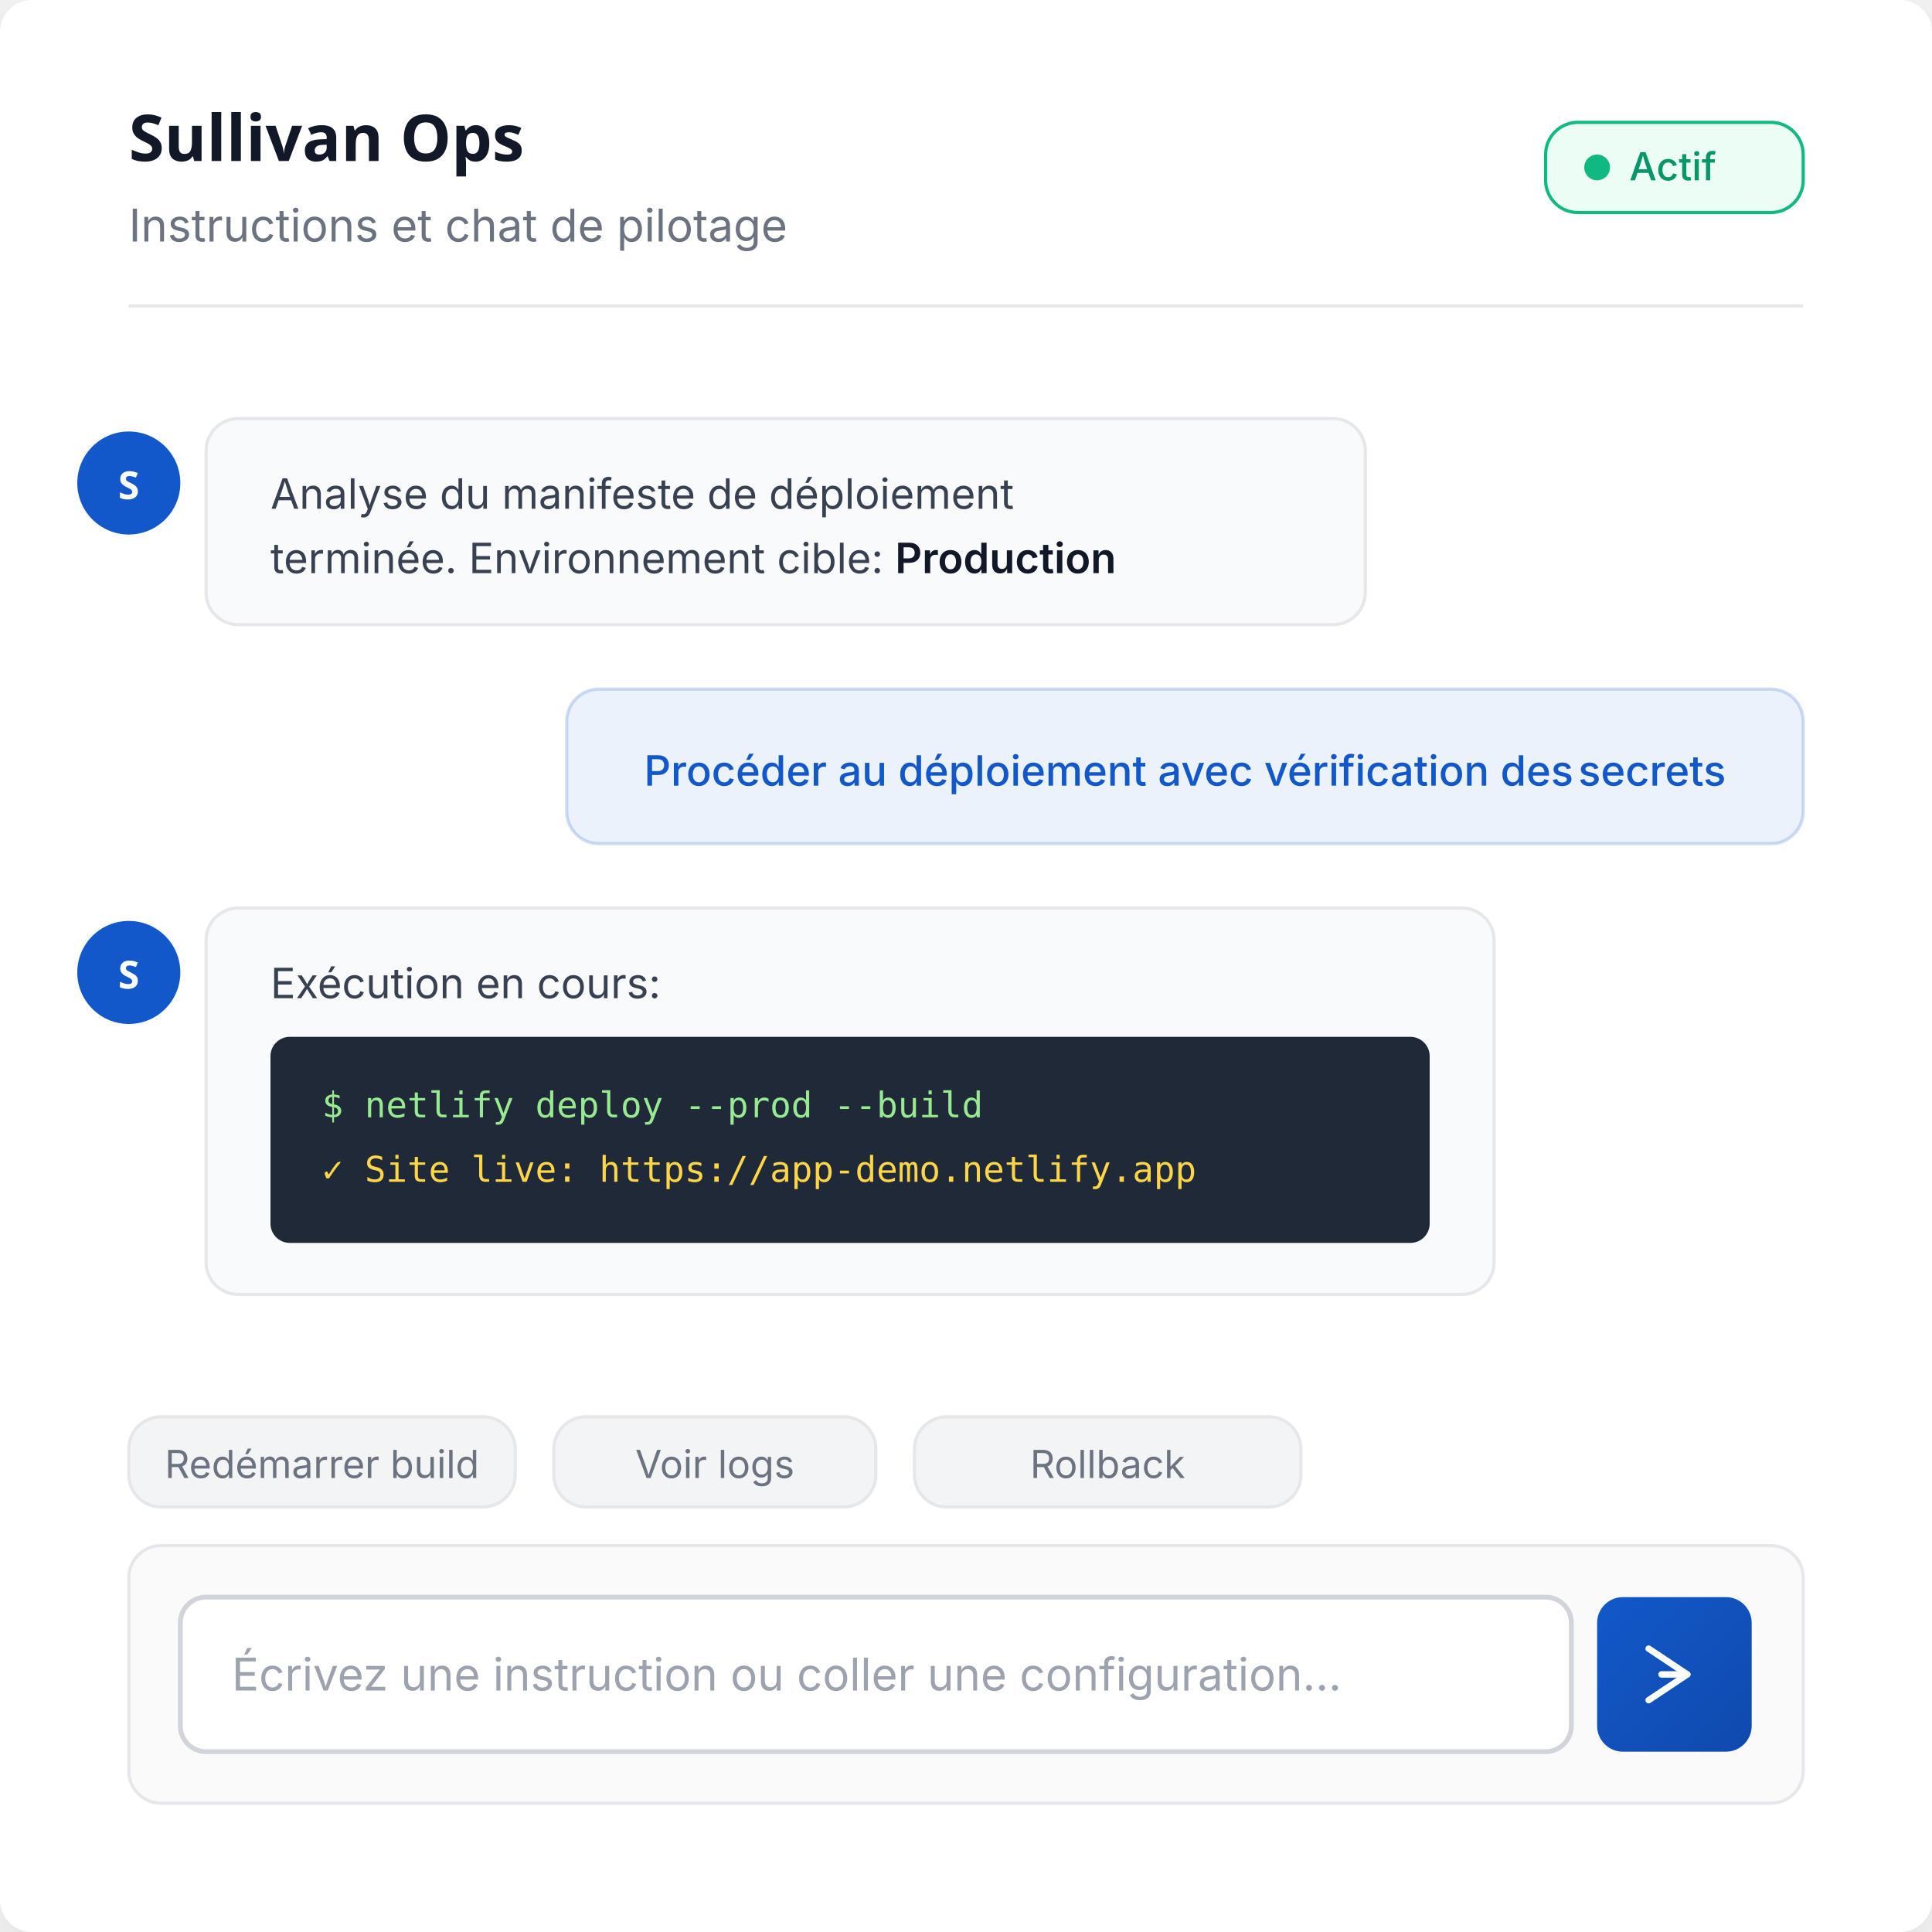
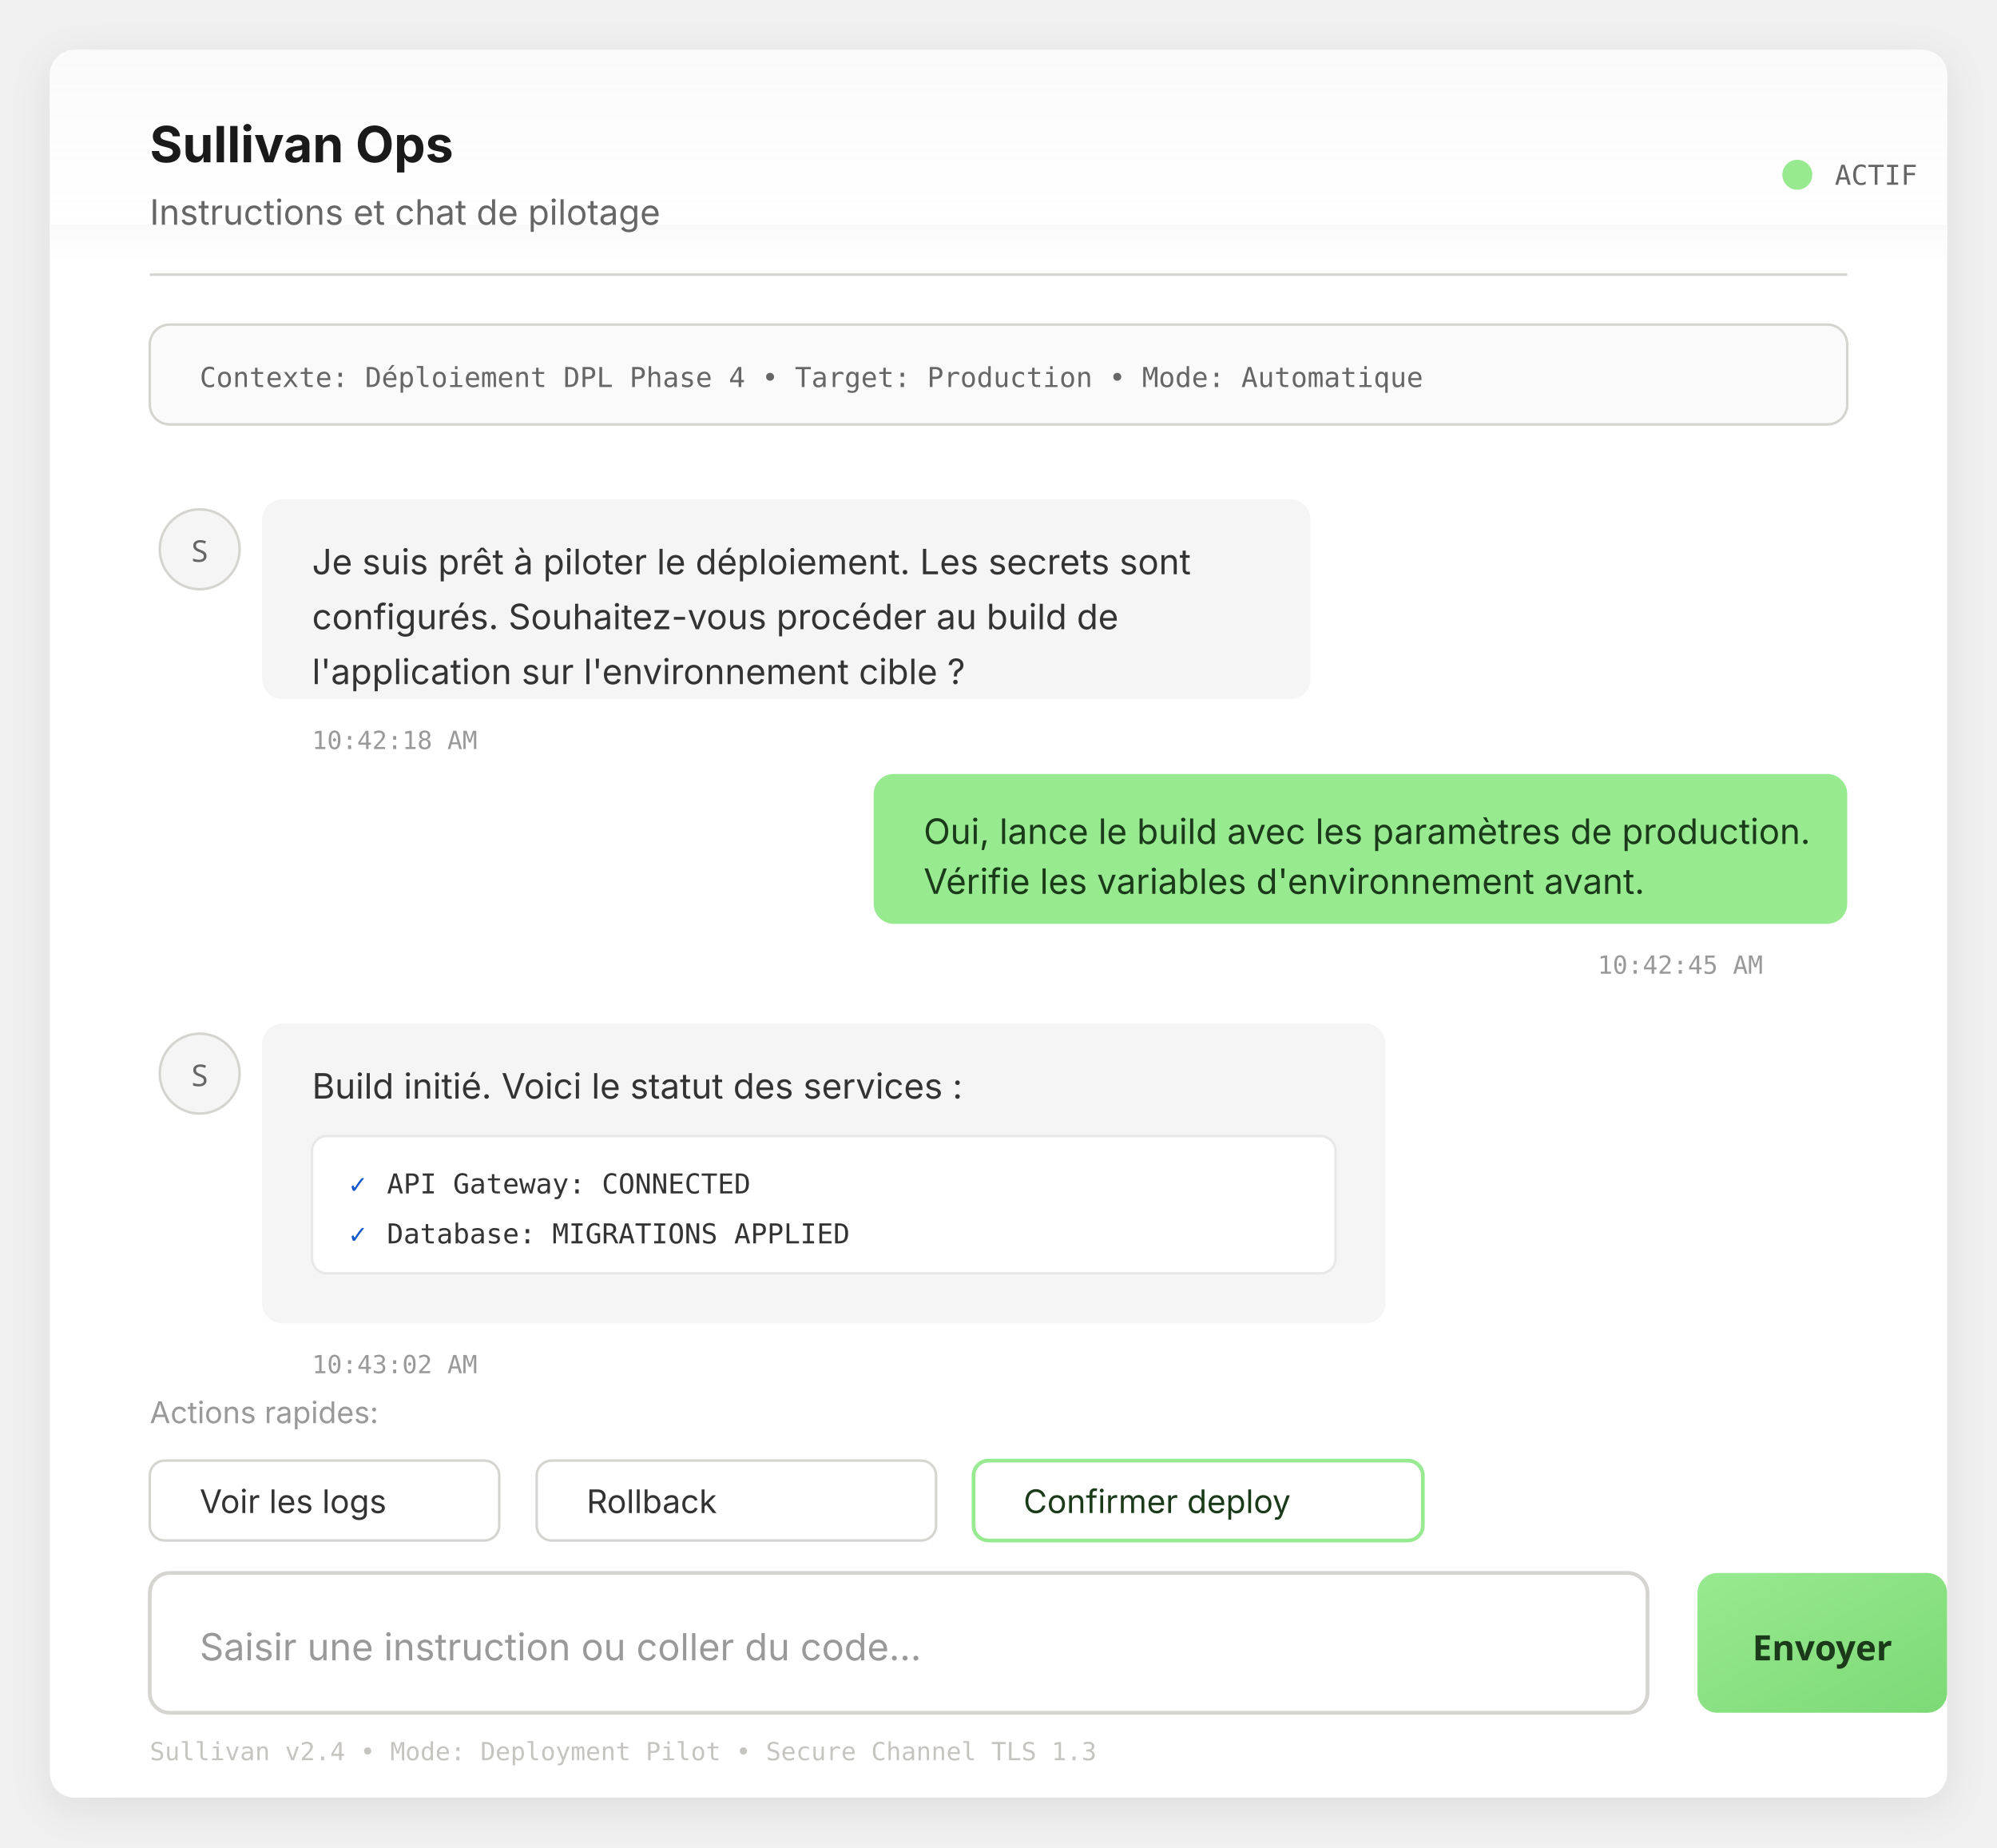
- <svg xmlns="http://www.w3.org/2000/svg" viewBox="0 0 600 600">
+ <svg xmlns="http://www.w3.org/2000/svg" viewBox="0 0 800 740">
  <defs>
-     <filter id="shadow-main" x="-50%" y="-50%" width="200%" height="200%">
+     <filter id="cardShadow" x="-20%" y="-20%" width="140%" height="140%">
      <feDropShadow dx="0" dy="4" stdDeviation="8" flood-opacity="0.08" />
    </filter>
-     <linearGradient id="gradient-accent" x1="0%" y1="0%" x2="100%" y2="100%">
-       <stop offset="0%" style="stop-color:#1258ca;stop-opacity:1" />
-       <stop offset="100%" style="stop-color:#0f4aad;stop-opacity:1" />
+     <linearGradient id="accentGradient" x1="0%" y1="0%" x2="100%" y2="100%">
+       <stop offset="0%" style="stop-color:#97ea90;stop-opacity:1" />
+       <stop offset="100%" style="stop-color:#7dd976;stop-opacity:1" />
+     </linearGradient>
+     <linearGradient id="headerGradient" x1="0%" y1="0%" x2="0%" y2="100%">
+       <stop offset="0%" style="stop-color:#fafafa;stop-opacity:1" />
+       <stop offset="100%" style="stop-color:#ffffff;stop-opacity:0" />
    </linearGradient>
  </defs>
-   <rect x="0" y="0" width="600" height="600" rx="10" fill="#ffffff" filter="url(#shadow-main)" />
-   <g id="header">
-     <text x="40" y="50" font-family="Plus Jakarta Sans, sans-serif" font-size="20" font-weight="700" fill="#111827">Sullivan Ops</text>
-     <text x="40" y="75" font-family="Inter, sans-serif" font-size="14" fill="#6b7280">Instructions et chat de pilotage</text>
-     <rect x="480" y="38" width="80" height="28" rx="10" fill="#ecfdf5" stroke="#10b981" stroke-width="1" />
-     <circle cx="496" cy="52" r="4" fill="#10b981" />
-     <text x="506" y="56" font-family="Inter, sans-serif" font-size="12" fill="#059669" font-weight="500">Actif</text>
-   </g>
-   <line x1="40" y1="95" x2="560" y2="95" stroke="#e5e7eb" stroke-width="1" />
-   <g id="chat-history" transform="translate(0, 110)">
-     <g transform="translate(40, 20)">
-       <circle cx="0" cy="20" r="16" fill="#1258ca" />
-       <text x="0" y="25" font-family="Plus Jakarta Sans, sans-serif" font-size="12" font-weight="700" fill="#ffffff" text-anchor="middle">S</text>
-       <rect x="24" y="0" width="360" height="64" rx="10" fill="#f9fafb" stroke="#e5e7eb" stroke-width="1" />
-       <text x="44" y="28" font-family="Inter, sans-serif" font-size="13" fill="#374151">Analyse du manifeste de déploiement</text>
-       <text x="44" y="48" font-family="Inter, sans-serif" font-size="13" fill="#374151">terminée. Environnement cible: <tspan font-weight="600" fill="#111827">Production</tspan>
-       </text>
+   <g id="component_root">
+     <rect x="20" y="20" width="760" height="700" rx="10" fill="#ffffff" filter="url(#cardShadow)" />
+     <rect x="20" y="20" width="760" height="90" rx="10" fill="url(#headerGradient)" />
+     <rect x="20" y="90" width="760" height="20" fill="url(#headerGradient)" />
+     <text x="60" y="65" font-family="Plus Jakarta Sans, Inter, sans-serif" font-weight="700" font-size="20" fill="#1a1a1a">Sullivan Ops</text>
+     <text x="60" y="90" font-family="Inter, system-ui, sans-serif" font-size="14" fill="#666666">Instructions et chat de pilotage</text>
+     <circle cx="720" cy="70" r="6" fill="#97ea90" />
+     <text x="735" y="74" font-family="Roboto Mono, monospace" font-size="11" fill="#666666">ACTIF</text>
+     <line x1="60" y1="110" x2="740" y2="110" stroke="#d5d4d0" stroke-width="1" />
+     <rect x="60" y="130" width="680" height="40" rx="8" fill="#fafafa" stroke="#d5d4d0" stroke-width="1" />
+     <text x="80" y="155" font-family="Roboto Mono, monospace" font-size="11" fill="#666666">Contexte: Déploiement DPL Phase 4 • Target: Production • Mode: Automatique</text>
+     <g transform="translate(60, 200)">
+       <circle cx="20" cy="20" r="16" fill="#f5f5f5" stroke="#d5d4d0" stroke-width="1" />
+       <text x="20" y="25" text-anchor="middle" font-family="Plus Jakarta Sans, sans-serif" font-size="12" fill="#666666">S</text>
+       <rect x="45" y="0" width="420" height="80" rx="8" fill="#f5f5f5" />
+       <text x="65" y="30" font-family="Inter, system-ui, sans-serif" font-size="14" fill="#333333">Je suis prêt à piloter le déploiement. Les secrets sont</text>
+       <text x="65" y="52" font-family="Inter, system-ui, sans-serif" font-size="14" fill="#333333">configurés. Souhaitez-vous procéder au build de</text>
+       <text x="65" y="74" font-family="Inter, system-ui, sans-serif" font-size="14" fill="#333333">l'application sur l'environnement cible ?</text>
+       <text x="65" y="100" font-family="Roboto Mono, monospace" font-size="10" fill="#999999">10:42:18 AM</text>
    </g>
-     <g transform="translate(176, 104)">
-       <rect x="0" y="0" width="384" height="48" rx="10" fill="#1258ca" opacity="0.08" />
-       <rect x="0" y="0" width="384" height="48" rx="10" fill="none" stroke="#1258ca" stroke-width="1" stroke-opacity="0.2" />
-       <text x="24" y="30" font-family="Inter, sans-serif" font-size="13" fill="#1258ca" font-weight="500">Procéder au déploiement avec vérification des</text>
-       <text x="360" y="30" font-family="Inter, sans-serif" font-size="13" fill="#1258ca" font-weight="500" text-anchor="end">secrets</text>
+     <g transform="translate(350, 310)">
+       <rect x="0" y="0" width="390" height="60" rx="8" fill="#97ea90" />
+       <text x="20" y="28" font-family="Inter, system-ui, sans-serif" font-size="14" fill="#1a3a1a">Oui, lance le build avec les paramètres de production.</text>
+       <text x="20" y="48" font-family="Inter, system-ui, sans-serif" font-size="14" fill="#1a3a1a">Vérifie les variables d'environnement avant.</text>
+       <text x="290" y="80" font-family="Roboto Mono, monospace" font-size="10" fill="#999999">10:42:45 AM</text>
    </g>
-     <g transform="translate(40, 172)">
-       <circle cx="0" cy="20" r="16" fill="#1258ca" />
-       <text x="0" y="25" font-family="Plus Jakarta Sans, sans-serif" font-size="12" font-weight="700" fill="#ffffff" text-anchor="middle">S</text>
-       <rect x="24" y="0" width="400" height="120" rx="10" fill="#f9fafb" stroke="#e5e7eb" stroke-width="1" />
-       <text x="44" y="28" font-family="Inter, sans-serif" font-size="13" fill="#374151">Exécution en cours:</text>
-       <rect x="44" y="40" width="360" height="64" rx="6" fill="#1f2937" />
-       <text x="60" y="65" font-family="Roboto Mono, monospace" font-size="11" fill="#97ea90">$ netlify deploy --prod --build</text>
-       <text x="60" y="85" font-family="Roboto Mono, monospace" font-size="11" fill="#ffd548">✓ Site live: https://app-demo.netlify.app</text>
+     <g transform="translate(60, 410)">
+       <circle cx="20" cy="20" r="16" fill="#f5f5f5" stroke="#d5d4d0" stroke-width="1" />
+       <text x="20" y="25" text-anchor="middle" font-family="Plus Jakarta Sans, sans-serif" font-size="12" fill="#666666">S</text>
+       <rect x="45" y="0" width="450" height="120" rx="8" fill="#f5f5f5" />
+       <text x="65" y="30" font-family="Inter, system-ui, sans-serif" font-size="14" fill="#333333">Build initié. Voici le statut des services :</text>
+       <rect x="65" y="45" width="410" height="55" rx="6" fill="#ffffff" stroke="#e8e8e8" stroke-width="1" />
+       <text x="80" y="68" font-family="Roboto Mono, monospace" font-size="11" fill="#1258ca">✓</text>
+       <text x="95" y="68" font-family="Roboto Mono, monospace" font-size="11" fill="#333333">API Gateway: CONNECTED</text>
+       <text x="80" y="88" font-family="Roboto Mono, monospace" font-size="11" fill="#1258ca">✓</text>
+       <text x="95" y="88" font-family="Roboto Mono, monospace" font-size="11" fill="#333333">Database: MIGRATIONS APPLIED</text>
+       <text x="65" y="140" font-family="Roboto Mono, monospace" font-size="10" fill="#999999">10:43:02 AM</text>
    </g>
-   </g>
-   <g id="quick-actions" transform="translate(40, 440)">
-     <rect x="0" y="0" width="120" height="28" rx="10" fill="#f3f4f6" stroke="#e5e7eb" stroke-width="1" />
-     <text x="60" y="19" font-family="Inter, sans-serif" font-size="12" fill="#6b7280" text-anchor="middle">Redémarrer build</text>
-     <rect x="132" y="0" width="100" height="28" rx="10" fill="#f3f4f6" stroke="#e5e7eb" stroke-width="1" />
-     <text x="182" y="19" font-family="Inter, sans-serif" font-size="12" fill="#6b7280" text-anchor="middle">Voir logs</text>
-     <rect x="244" y="0" width="120" height="28" rx="10" fill="#f3f4f6" stroke="#e5e7eb" stroke-width="1" />
-     <text x="304" y="19" font-family="Inter, sans-serif" font-size="12" fill="#6b7280" text-anchor="middle">Rollback</text>
-   </g>
-   <g id="input-area" transform="translate(40, 480)">
-     <rect x="0" y="0" width="520" height="80" rx="10" fill="#fafafa" stroke="#e5e7eb" stroke-width="1" />
-     <rect x="16" y="16" width="432" height="48" rx="8" fill="#ffffff" stroke="#d1d5db" stroke-width="1.5" />
-     <text x="32" y="45" font-family="Inter, sans-serif" font-size="14" fill="#9ca3af">Écrivez une instruction ou coller une configuration...</text>
-     <rect x="456" y="16" width="48" height="48" rx="8" fill="url(#gradient-accent)" />
-     <path d="M472 32 L484 40 L472 48" stroke="#ffffff" stroke-width="2" fill="none" stroke-linecap="round" stroke-linejoin="round" />
-     <line x1="476" y1="40" x2="484" y2="40" stroke="#ffffff" stroke-width="2" stroke-linecap="round" />
+     <g transform="translate(60, 570)">
+       <text x="0" y="0" font-family="Inter, system-ui, sans-serif" font-size="12" fill="#999999">Actions rapides:</text>
+       <rect x="0" y="15" width="140" height="32" rx="6" fill="#ffffff" stroke="#d5d4d0" stroke-width="1" />
+       <text x="20" y="36" font-family="Inter, system-ui, sans-serif" font-size="13" fill="#333333">Voir les logs</text>
+       <rect x="155" y="15" width="160" height="32" rx="6" fill="#ffffff" stroke="#d5d4d0" stroke-width="1" />
+       <text x="175" y="36" font-family="Inter, system-ui, sans-serif" font-size="13" fill="#333333">Rollback</text>
+       <rect x="330" y="15" width="180" height="32" rx="6" fill="#ffffff" stroke="#97ea90" stroke-width="1.5" />
+       <text x="350" y="36" font-family="Inter, system-ui, sans-serif" font-size="13" fill="#1a3a1a">Confirmer deploy</text>
+     </g>
+     <g transform="translate(60, 630)">
+       <rect x="0" y="0" width="600" height="56" rx="8" fill="#ffffff" stroke="#d5d4d0" stroke-width="1.5" />
+       <text x="20" y="35" font-family="Inter, system-ui, sans-serif" font-size="15" fill="#999999">Saisir une instruction ou coller du code...</text>
+       <rect x="620" y="0" width="100" height="56" rx="8" fill="url(#accentGradient)" />
+       <text x="670" y="35" text-anchor="middle" font-family="Plus Jakarta Sans, sans-serif" font-weight="700" font-size="14" fill="#1a3a1a">Envoyer</text>
+     </g>
+     <text x="60" y="705" font-family="Roboto Mono, monospace" font-size="10" fill="#c5c4c0">Sullivan v2.4 • Mode: Deployment Pilot • Secure Channel TLS 1.3</text>
  </g>
</svg>
